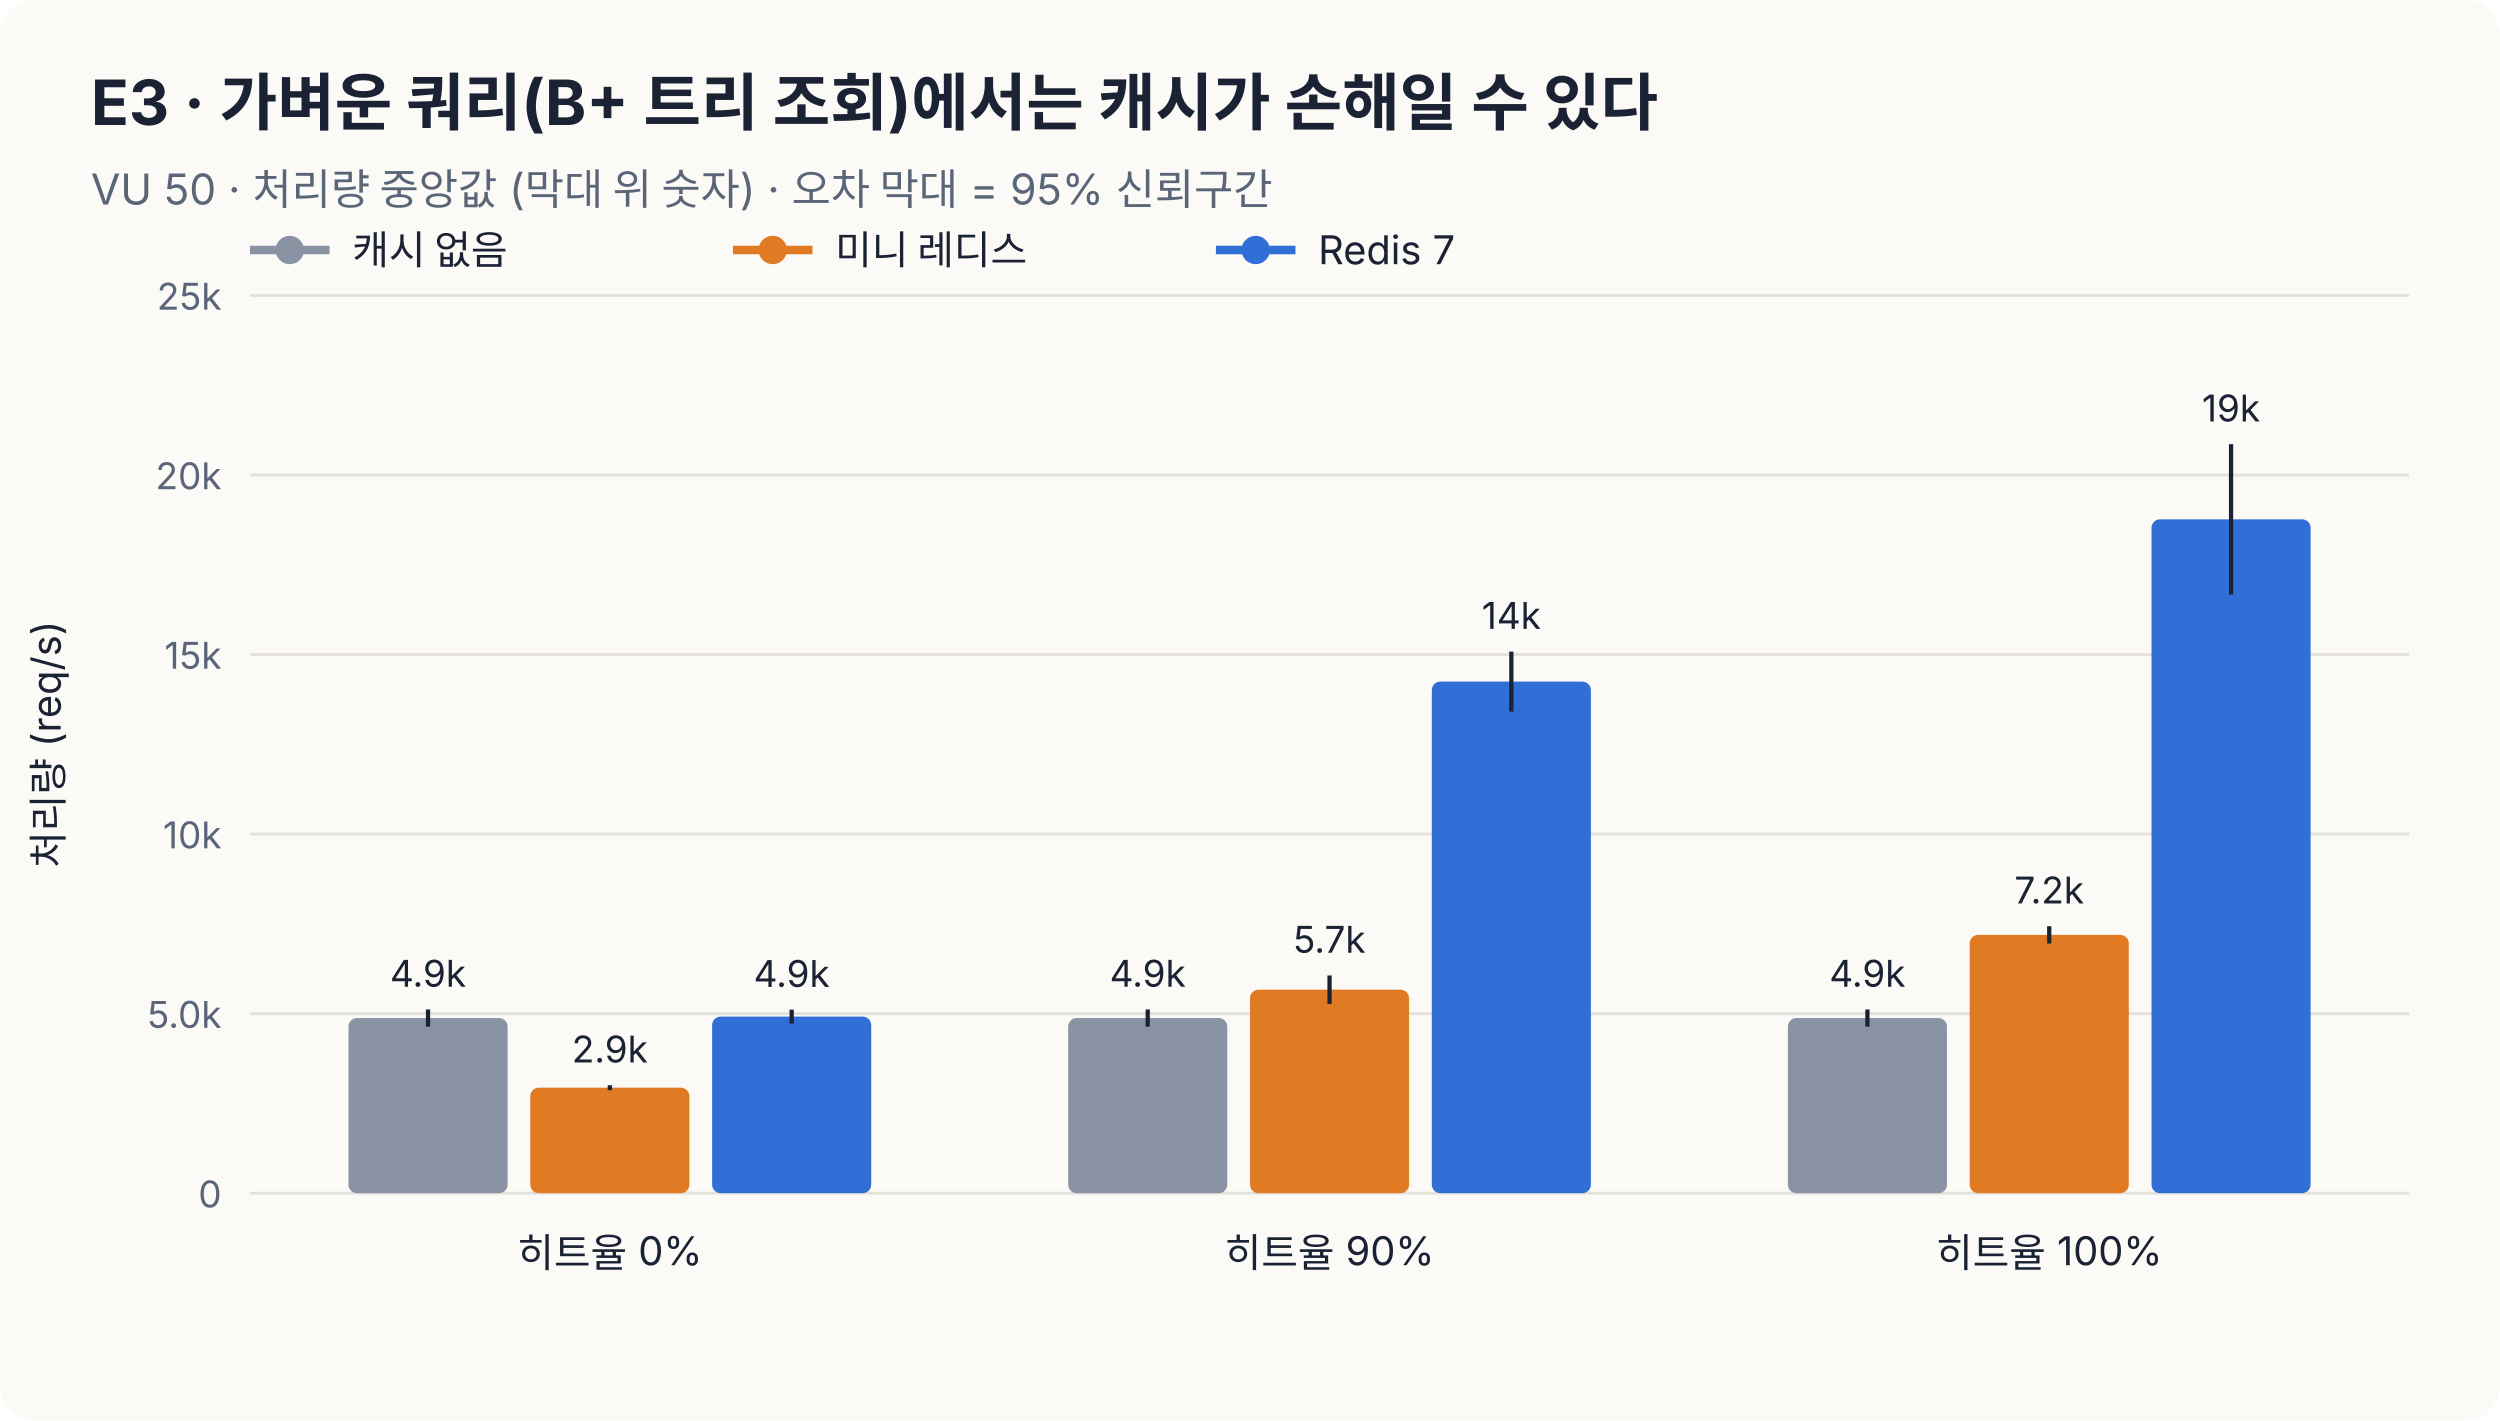
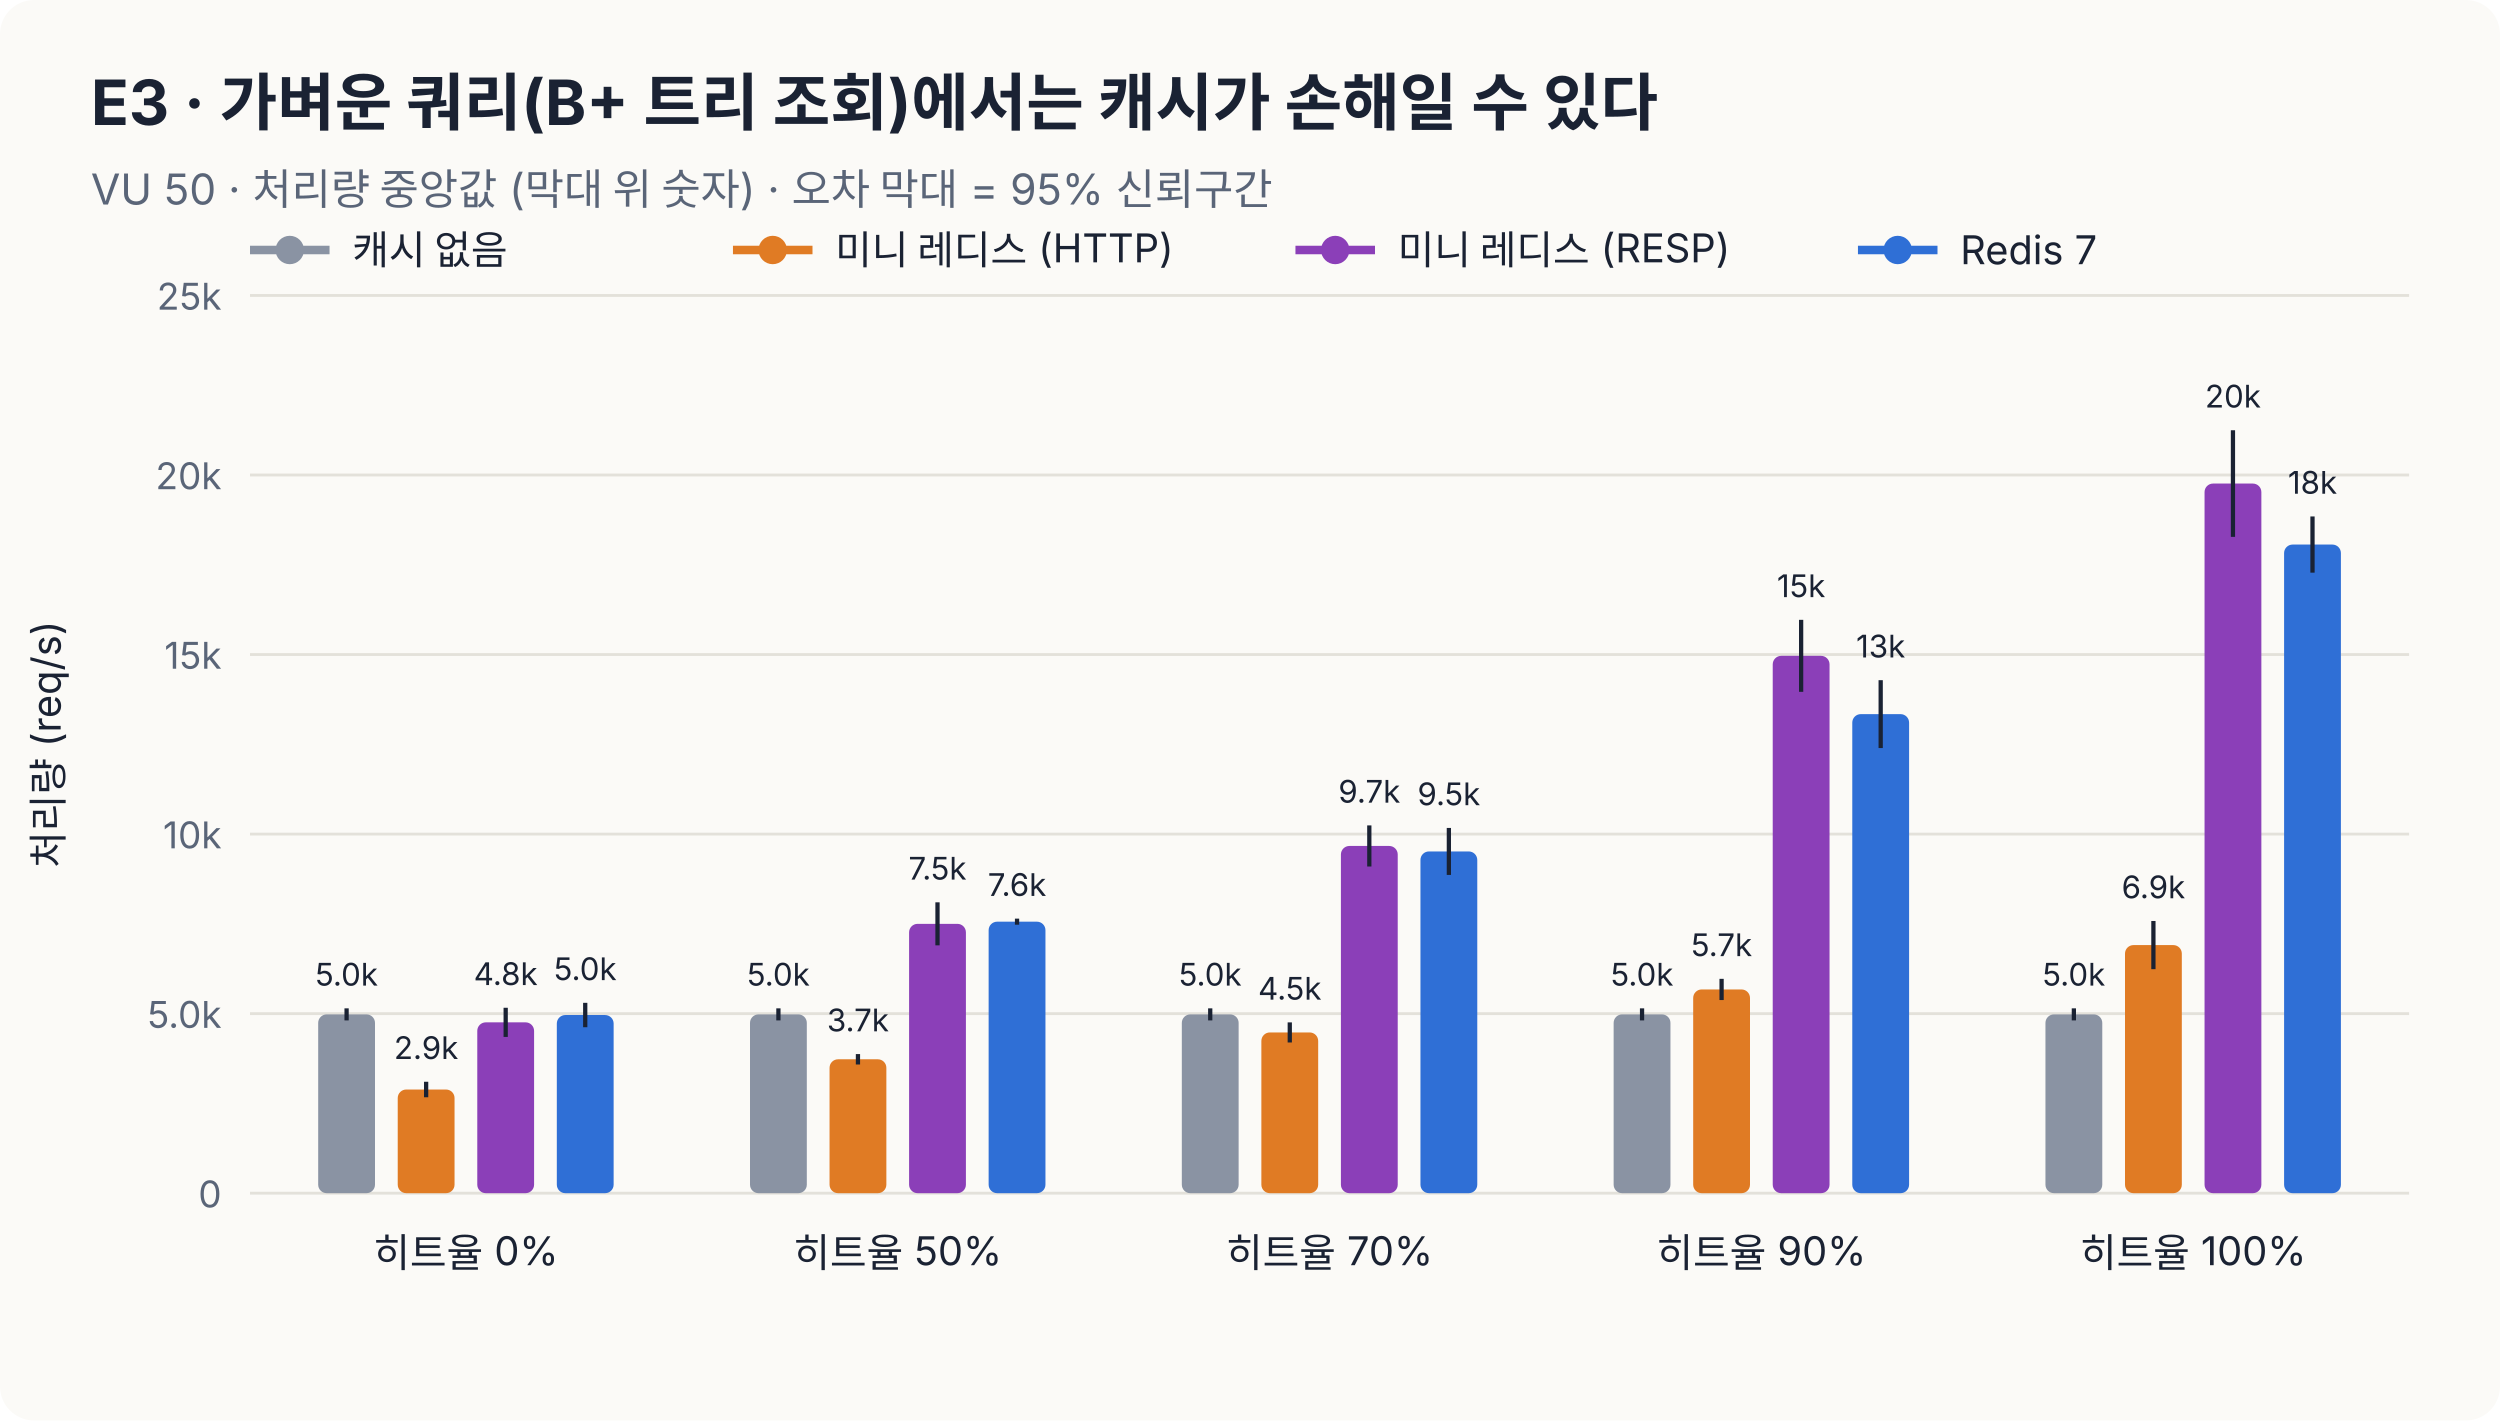
<svg xmlns="http://www.w3.org/2000/svg" viewBox="0 0 880 500" width="880" height="500" font-family="-apple-system, 'Segoe UI', 'Malgun Gothic', 'Apple SD Gothic Neo', sans-serif">
  <rect width="880" height="500" fill="#FBFAF7" rx="12" />
  <text x="32" y="44" font-size="22" font-weight="700" fill="#1A2233">E3 · 가벼운 쿼리(B+ 트리 조회)에서는 캐시가 손해일 수 있다</text>
  <text x="32" y="72" font-size="15" fill="#5A6578">VU 50 · 처리량 중앙값 (막대 위 숫자) · 오차 막대 = 95% 신뢰구간</text>
  <line x1="88" y1="420" x2="848" y2="420" stroke="#E3E1DA" />
  <text x="78" y="425" font-size="13" fill="#5A6578" text-anchor="end">0</text>
  <line x1="88" y1="356.8" x2="848" y2="356.8" stroke="#E3E1DA" />
  <text x="78" y="361.8" font-size="13" fill="#5A6578" text-anchor="end">5.0k</text>
  <line x1="88" y1="293.6" x2="848" y2="293.6" stroke="#E3E1DA" />
  <text x="78" y="298.6" font-size="13" fill="#5A6578" text-anchor="end">10k</text>
  <line x1="88" y1="230.4" x2="848" y2="230.4" stroke="#E3E1DA" />
  <text x="78" y="235.4" font-size="13" fill="#5A6578" text-anchor="end">15k</text>
  <line x1="88" y1="167.2" x2="848" y2="167.2" stroke="#E3E1DA" />
  <text x="78" y="172.2" font-size="13" fill="#5A6578" text-anchor="end">20k</text>
  <line x1="88" y1="104" x2="848" y2="104" stroke="#E3E1DA" />
  <text x="78" y="109" font-size="13" fill="#5A6578" text-anchor="end">25k</text>
  <text x="22" y="262" font-size="14" fill="#1A2233" text-anchor="middle" transform="rotate(-90 22 262)">처리량 (req/s)</text>
-   <rect x="122.667" y="358.36" width="56" height="61.64" fill="#8A93A3" rx="3" />
-   <line x1="150.667" y1="361.391" x2="150.667" y2="355.328" stroke="#1A2233" stroke-width="1.5" />
-   <text x="150.667" y="347.328" font-size="13" fill="#1A2233" text-anchor="middle">4.9k</text>
-   <rect x="186.667" y="382.866" width="56" height="37.134" fill="#E07B24" rx="3" />
-   <line x1="214.667" y1="383.742" x2="214.667" y2="381.991" stroke="#1A2233" stroke-width="1.5" />
-   <text x="214.667" y="373.991" font-size="13" fill="#1A2233" text-anchor="middle">2.9k</text>
-   <rect x="250.667" y="357.85" width="56" height="62.15" fill="#2F6FD6" rx="3" />
-   <line x1="278.667" y1="360.296" x2="278.667" y2="355.404" stroke="#1A2233" stroke-width="1.5" />
-   <text x="278.667" y="347.404" font-size="13" fill="#1A2233" text-anchor="middle">4.9k</text>
-   <text x="214.667" y="446" font-size="14" fill="#1A2233" text-anchor="middle">히트율 0%</text>
-   <rect x="376" y="358.36" width="56" height="61.64" fill="#8A93A3" rx="3" />
-   <line x1="404" y1="361.391" x2="404" y2="355.328" stroke="#1A2233" stroke-width="1.5" />
-   <text x="404" y="347.328" font-size="13" fill="#1A2233" text-anchor="middle">4.9k</text>
-   <rect x="440" y="348.37" width="56" height="71.63" fill="#E07B24" rx="3" />
-   <line x1="468" y1="353.373" x2="468" y2="343.367" stroke="#1A2233" stroke-width="1.5" />
-   <text x="468" y="335.367" font-size="13" fill="#1A2233" text-anchor="middle">5.7k</text>
-   <rect x="504" y="239.934" width="56" height="180.066" fill="#2F6FD6" rx="3" />
-   <line x1="532" y1="250.504" x2="532" y2="229.365" stroke="#1A2233" stroke-width="1.5" />
-   <text x="532" y="221.365" font-size="13" fill="#1A2233" text-anchor="middle">14k</text>
-   <text x="468" y="446" font-size="14" fill="#1A2233" text-anchor="middle">히트율 90%</text>
-   <rect x="629.333" y="358.36" width="56" height="61.64" fill="#8A93A3" rx="3" />
-   <line x1="657.333" y1="361.391" x2="657.333" y2="355.328" stroke="#1A2233" stroke-width="1.5" />
-   <text x="657.333" y="347.328" font-size="13" fill="#1A2233" text-anchor="middle">4.9k</text>
-   <rect x="693.333" y="329.073" width="56" height="90.927" fill="#E07B24" rx="3" />
-   <line x1="721.333" y1="332.129" x2="721.333" y2="326.017" stroke="#1A2233" stroke-width="1.5" />
-   <text x="721.333" y="318.017" font-size="13" fill="#1A2233" text-anchor="middle">7.2k</text>
-   <rect x="757.333" y="182.8" width="56" height="237.2" fill="#2F6FD6" rx="3" />
-   <line x1="785.333" y1="209.251" x2="785.333" y2="156.35" stroke="#1A2233" stroke-width="1.5" />
-   <text x="785.333" y="148.35" font-size="13" fill="#1A2233" text-anchor="middle">19k</text>
-   <text x="721.333" y="446" font-size="14" fill="#1A2233" text-anchor="middle">히트율 100%</text>
+   <rect x="112" y="357.061" width="20" height="62.939" fill="#8A93A3" rx="3" />
+   <line x1="122" y1="359.184" x2="122" y2="354.938" stroke="#1A2233" stroke-width="1.5" />
+   <text x="122" y="346.938" font-size="11" fill="#1A2233" text-anchor="middle">5.0k</text>
+   <rect x="140" y="383.509" width="20" height="36.491" fill="#E07B24" rx="3" />
+   <line x1="150" y1="386.239" x2="150" y2="380.779" stroke="#1A2233" stroke-width="1.5" />
+   <text x="150" y="372.779" font-size="11" fill="#1A2233" text-anchor="middle">2.9k</text>
+   <rect x="168" y="359.865" width="20" height="60.135" fill="#8B3FB8" rx="3" />
+   <line x1="178" y1="364.996" x2="178" y2="354.734" stroke="#1A2233" stroke-width="1.5" />
+   <text x="178" y="346.734" font-size="11" fill="#1A2233" text-anchor="middle">4.8k</text>
+   <rect x="196" y="357.29" width="20" height="62.71" fill="#2F6FD6" rx="3" />
+   <line x1="206" y1="361.584" x2="206" y2="352.996" stroke="#1A2233" stroke-width="1.5" />
+   <text x="206" y="344.996" font-size="11" fill="#1A2233" text-anchor="middle">5.0k</text>
+   <text x="164" y="446" font-size="14" fill="#1A2233" text-anchor="middle">히트율 0%</text>
+   <rect x="264" y="357.061" width="20" height="62.939" fill="#8A93A3" rx="3" />
+   <line x1="274" y1="359.184" x2="274" y2="354.938" stroke="#1A2233" stroke-width="1.5" />
+   <text x="274" y="346.938" font-size="11" fill="#1A2233" text-anchor="middle">5.0k</text>
+   <rect x="292" y="372.869" width="20" height="47.131" fill="#E07B24" rx="3" />
+   <line x1="302" y1="374.702" x2="302" y2="371.035" stroke="#1A2233" stroke-width="1.5" />
+   <text x="302" y="363.035" font-size="11" fill="#1A2233" text-anchor="middle">3.7k</text>
+   <rect x="320" y="325.19" width="20" height="94.81" fill="#8B3FB8" rx="3" />
+   <line x1="330" y1="332.763" x2="330" y2="317.617" stroke="#1A2233" stroke-width="1.5" />
+   <text x="330" y="309.617" font-size="11" fill="#1A2233" text-anchor="middle">7.5k</text>
+   <rect x="348" y="324.43" width="20" height="95.57" fill="#2F6FD6" rx="3" />
+   <line x1="358" y1="325.501" x2="358" y2="323.358" stroke="#1A2233" stroke-width="1.5" />
+   <text x="358" y="315.358" font-size="11" fill="#1A2233" text-anchor="middle">7.6k</text>
+   <text x="316" y="446" font-size="14" fill="#1A2233" text-anchor="middle">히트율 50%</text>
+   <rect x="416" y="357.061" width="20" height="62.939" fill="#8A93A3" rx="3" />
+   <line x1="426" y1="359.184" x2="426" y2="354.938" stroke="#1A2233" stroke-width="1.5" />
+   <text x="426" y="346.938" font-size="11" fill="#1A2233" text-anchor="middle">5.0k</text>
+   <rect x="444" y="363.417" width="20" height="56.583" fill="#E07B24" rx="3" />
+   <line x1="454" y1="366.955" x2="454" y2="359.879" stroke="#1A2233" stroke-width="1.5" />
+   <text x="454" y="351.879" font-size="11" fill="#1A2233" text-anchor="middle">4.5k</text>
+   <rect x="472" y="297.777" width="20" height="122.223" fill="#8B3FB8" rx="3" />
+   <line x1="482" y1="305.011" x2="482" y2="290.543" stroke="#1A2233" stroke-width="1.5" />
+   <text x="482" y="282.543" font-size="11" fill="#1A2233" text-anchor="middle">9.7k</text>
+   <rect x="500" y="299.706" width="20" height="120.294" fill="#2F6FD6" rx="3" />
+   <line x1="510" y1="307.975" x2="510" y2="291.436" stroke="#1A2233" stroke-width="1.5" />
+   <text x="510" y="283.436" font-size="11" fill="#1A2233" text-anchor="middle">9.5k</text>
+   <text x="468" y="446" font-size="14" fill="#1A2233" text-anchor="middle">히트율 70%</text>
+   <rect x="568" y="357.061" width="20" height="62.939" fill="#8A93A3" rx="3" />
+   <line x1="578" y1="359.184" x2="578" y2="354.938" stroke="#1A2233" stroke-width="1.5" />
+   <text x="578" y="346.938" font-size="11" fill="#1A2233" text-anchor="middle">5.0k</text>
+   <rect x="596" y="348.284" width="20" height="71.716" fill="#E07B24" rx="3" />
+   <line x1="606" y1="352.015" x2="606" y2="344.552" stroke="#1A2233" stroke-width="1.5" />
+   <text x="606" y="336.552" font-size="11" fill="#1A2233" text-anchor="middle">5.7k</text>
+   <rect x="624" y="230.853" width="20" height="189.147" fill="#8B3FB8" rx="3" />
+   <line x1="634" y1="243.526" x2="634" y2="218.18" stroke="#1A2233" stroke-width="1.5" />
+   <text x="634" y="210.18" font-size="11" fill="#1A2233" text-anchor="middle">15k</text>
+   <rect x="652" y="251.37" width="20" height="168.63" fill="#2F6FD6" rx="3" />
+   <line x1="662" y1="263.315" x2="662" y2="239.425" stroke="#1A2233" stroke-width="1.5" />
+   <text x="662" y="231.425" font-size="11" fill="#1A2233" text-anchor="middle">13k</text>
+   <text x="620" y="446" font-size="14" fill="#1A2233" text-anchor="middle">히트율 90%</text>
+   <rect x="720" y="357.061" width="20" height="62.939" fill="#8A93A3" rx="3" />
+   <line x1="730" y1="359.184" x2="730" y2="354.938" stroke="#1A2233" stroke-width="1.5" />
+   <text x="730" y="346.938" font-size="11" fill="#1A2233" text-anchor="middle">5.0k</text>
+   <rect x="748" y="332.669" width="20" height="87.331" fill="#E07B24" rx="3" />
+   <line x1="758" y1="341.15" x2="758" y2="324.188" stroke="#1A2233" stroke-width="1.5" />
+   <text x="758" y="316.188" font-size="11" fill="#1A2233" text-anchor="middle">6.9k</text>
+   <rect x="776" y="170.211" width="20" height="249.789" fill="#8B3FB8" rx="3" />
+   <line x1="786" y1="188.977" x2="786" y2="151.446" stroke="#1A2233" stroke-width="1.5" />
+   <text x="786" y="143.446" font-size="11" fill="#1A2233" text-anchor="middle">20k</text>
+   <rect x="804" y="191.684" width="20" height="228.316" fill="#2F6FD6" rx="3" />
+   <line x1="814" y1="201.576" x2="814" y2="181.791" stroke="#1A2233" stroke-width="1.5" />
+   <text x="814" y="173.791" font-size="11" fill="#1A2233" text-anchor="middle">18k</text>
+   <text x="772" y="446" font-size="14" fill="#1A2233" text-anchor="middle">히트율 100%</text>
  <line x1="88" y1="88" x2="116" y2="88" stroke="#8A93A3" stroke-width="3" />
  <circle cx="102" cy="88" r="5" fill="#8A93A3" />
  <text x="124" y="93" font-size="14" fill="#1A2233">캐시 없음</text>
  <line x1="258" y1="88" x2="286" y2="88" stroke="#E07B24" stroke-width="3" />
  <circle cx="272" cy="88" r="5" fill="#E07B24" />
-   <text x="294" y="93" font-size="14" fill="#1A2233">미니 레디스</text>
-   <line x1="428" y1="88" x2="456" y2="88" stroke="#2F6FD6" stroke-width="3" />
-   <circle cx="442" cy="88" r="5" fill="#2F6FD6" />
-   <text x="464" y="93" font-size="14" fill="#1A2233">Redis 7</text>
+   <text x="294" y="93" font-size="14" fill="#1A2233">미니 레디스 (HTTP)</text>
+   <line x1="456" y1="88" x2="484" y2="88" stroke="#8B3FB8" stroke-width="3" />
+   <circle cx="470" cy="88" r="5" fill="#8B3FB8" />
+   <text x="492" y="93" font-size="14" fill="#1A2233">미니 레디스 (RESP)</text>
+   <line x1="654" y1="88" x2="682" y2="88" stroke="#2F6FD6" stroke-width="3" />
+   <circle cx="668" cy="88" r="5" fill="#2F6FD6" />
+   <text x="690" y="93" font-size="14" fill="#1A2233">Redis 7</text>
</svg>
